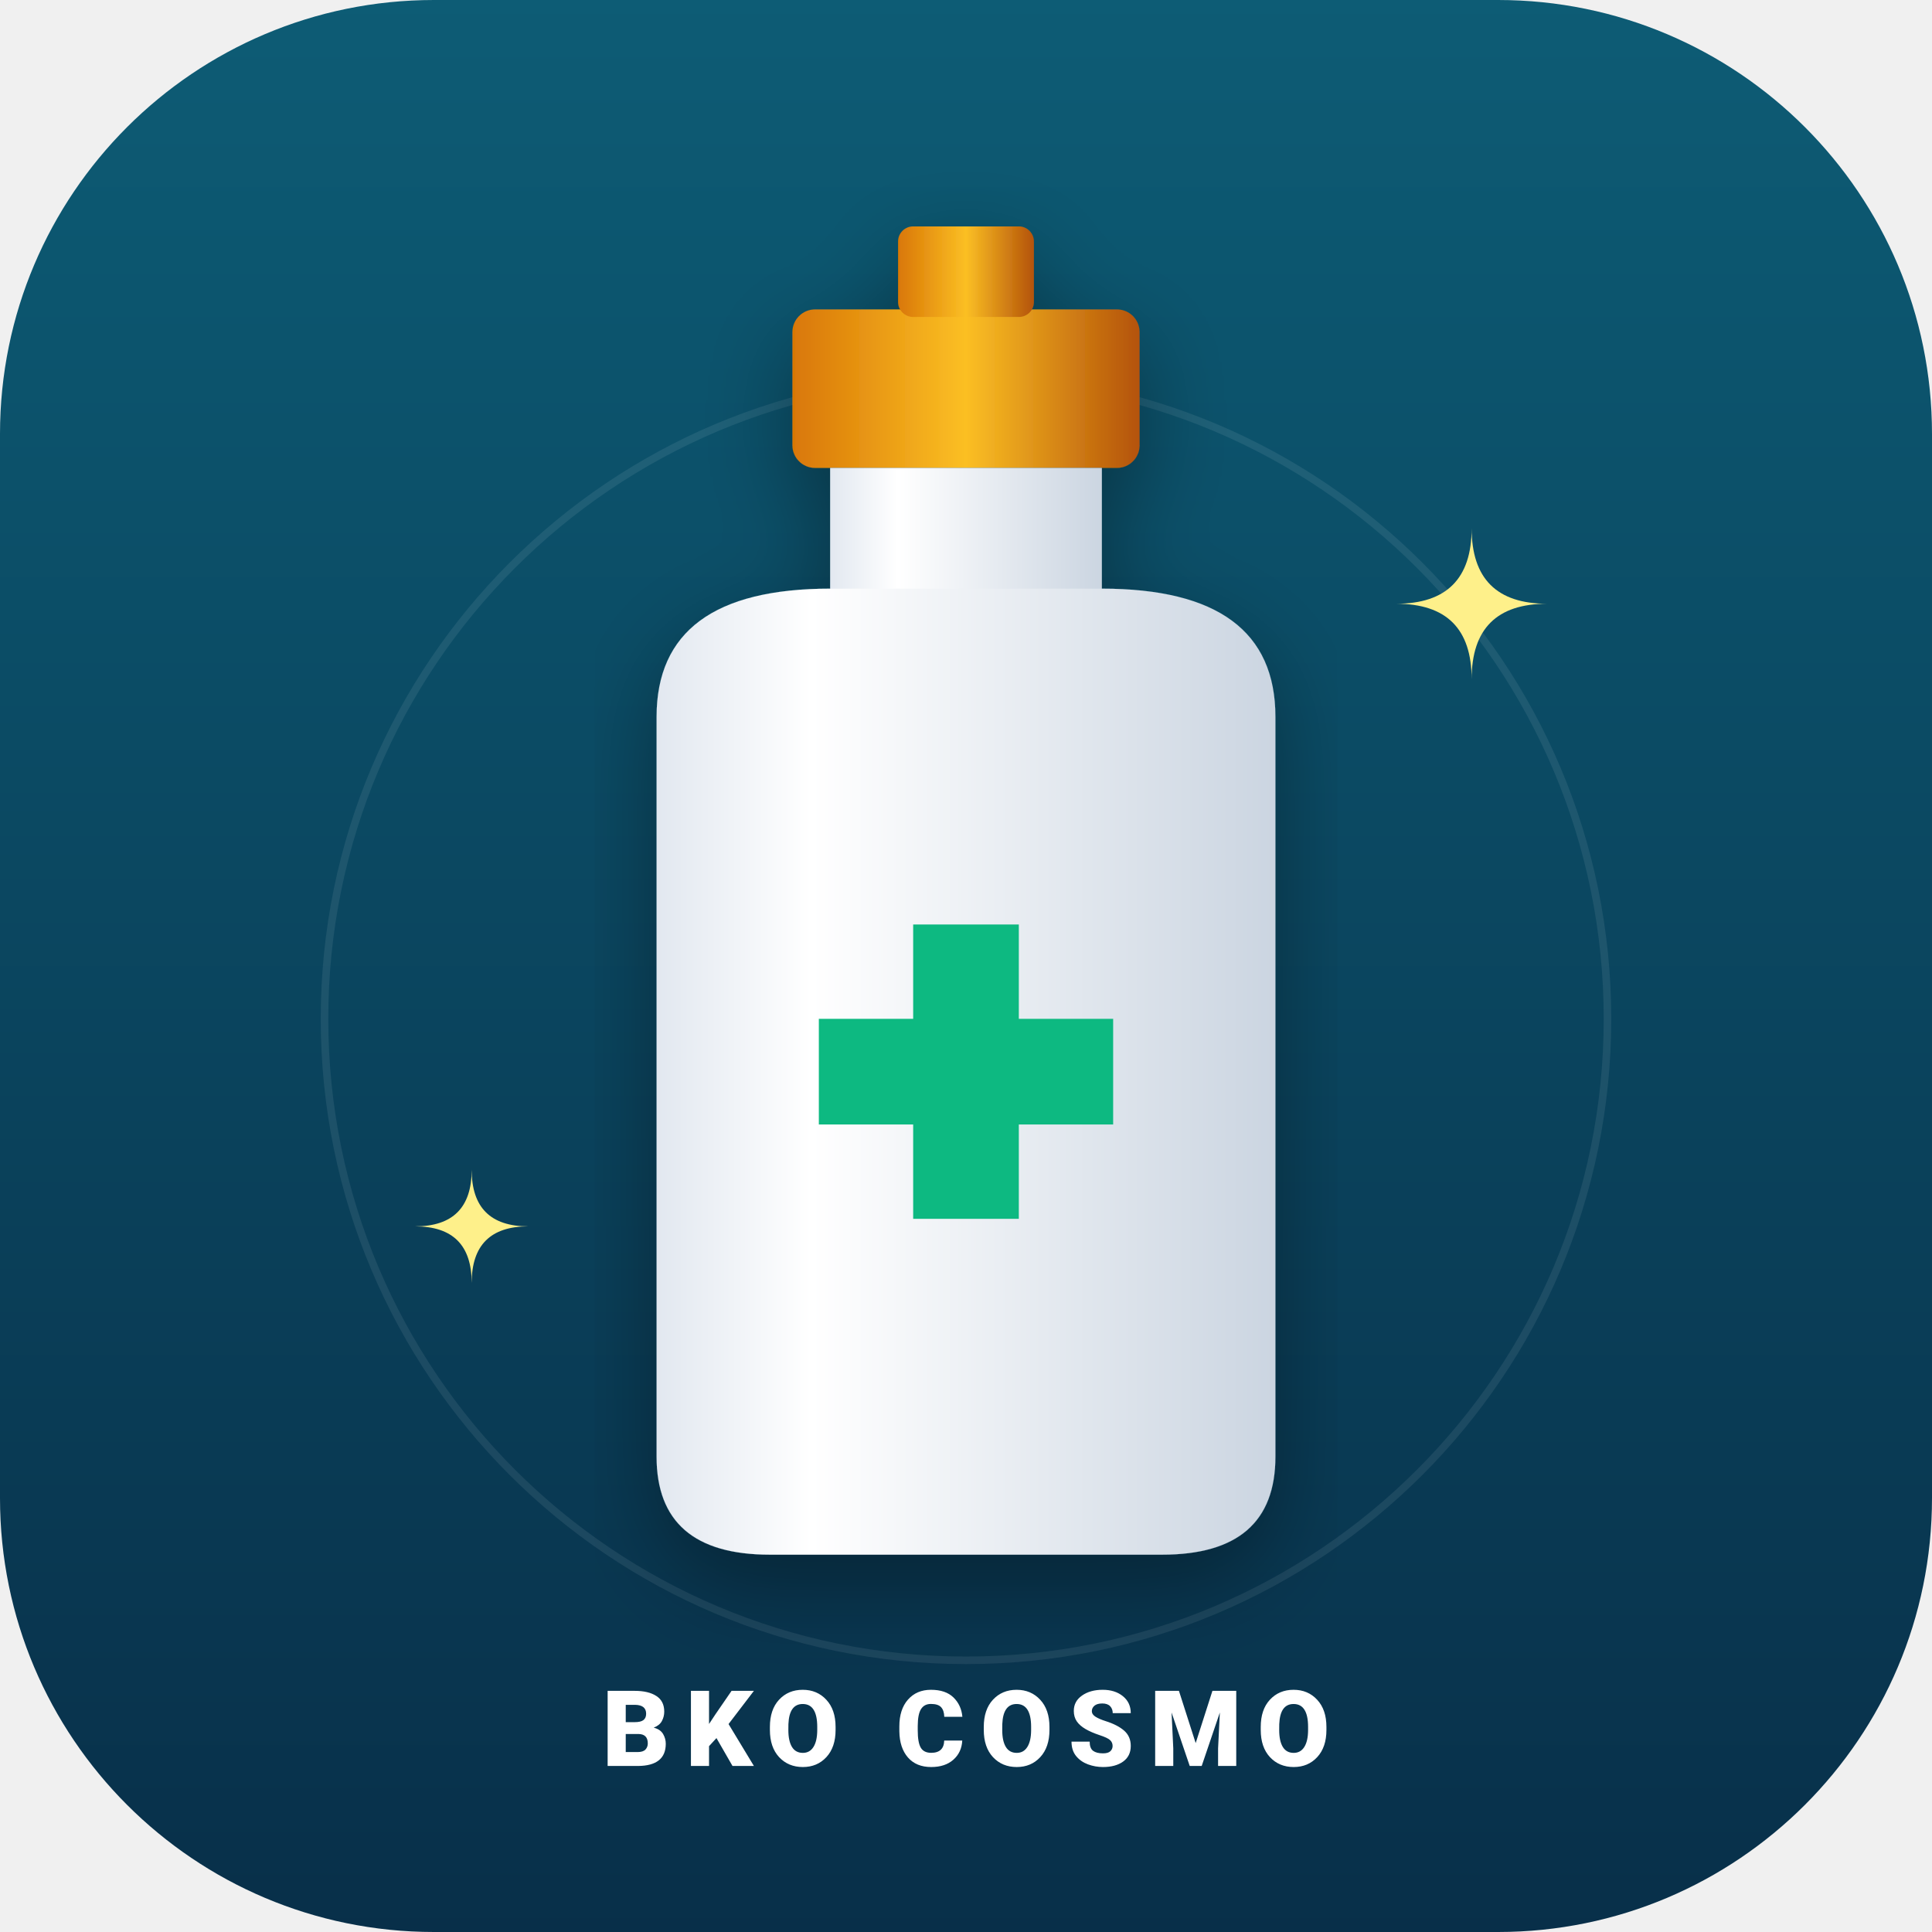
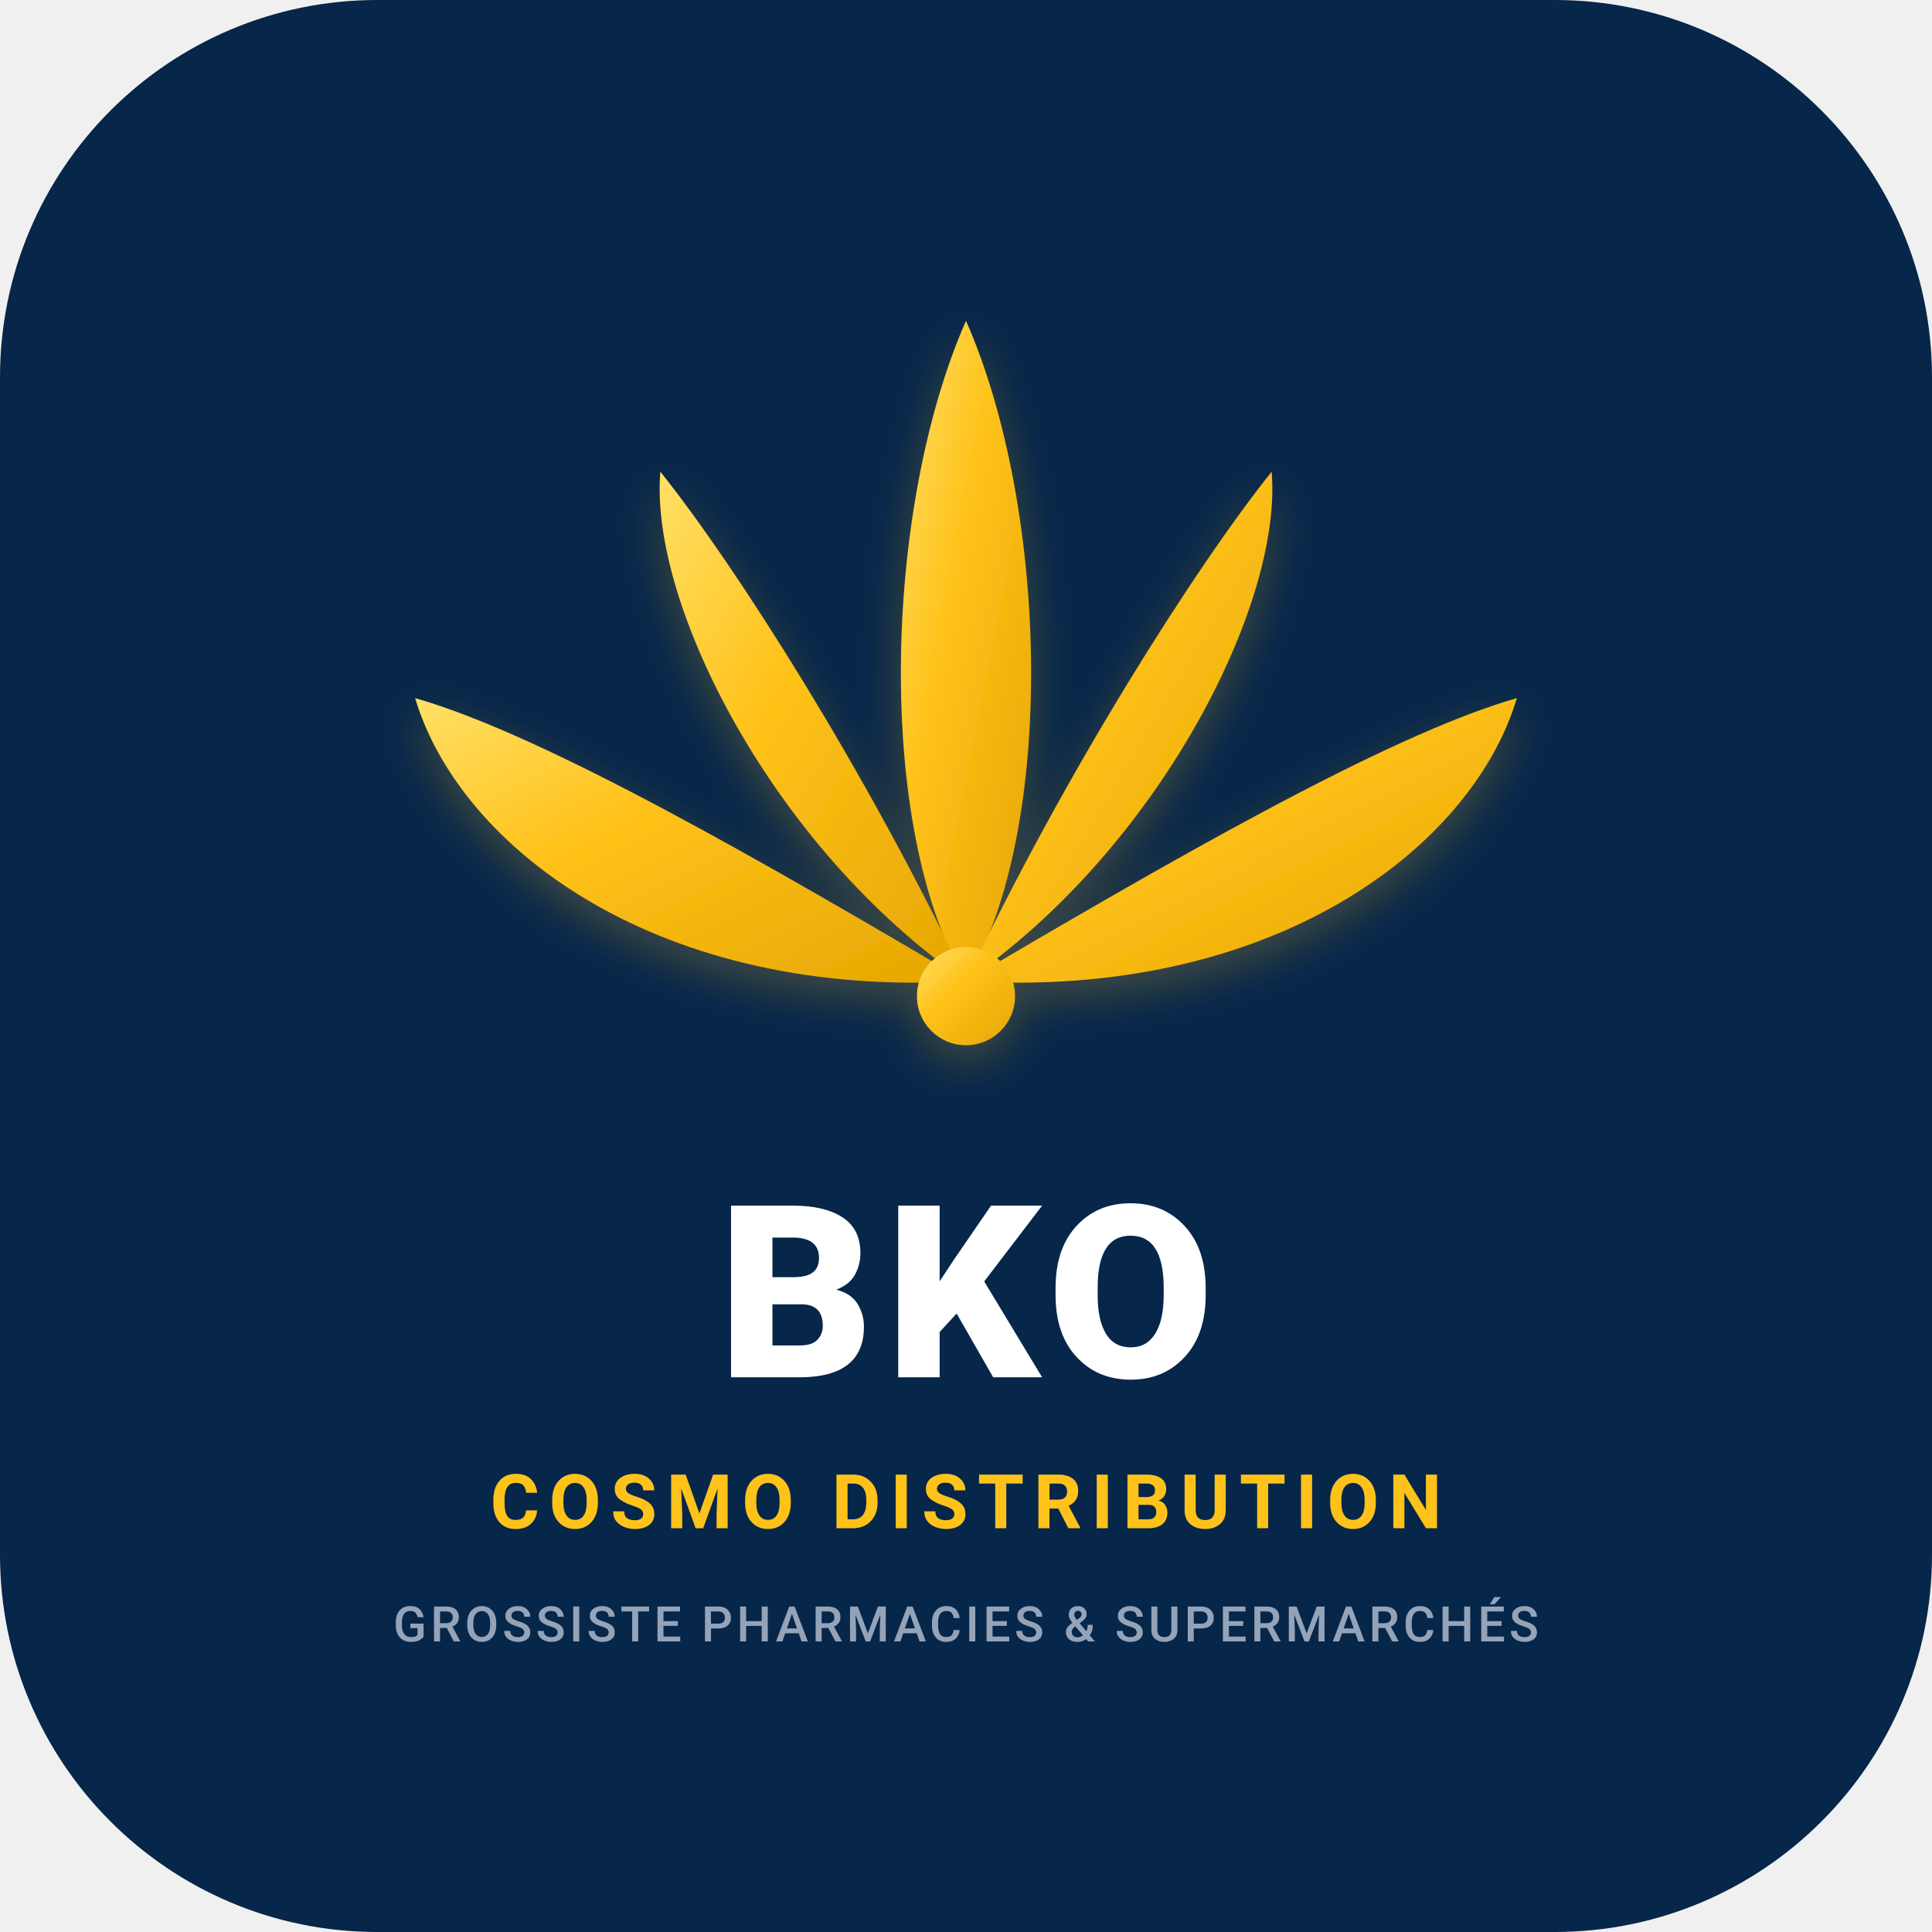
<svg xmlns="http://www.w3.org/2000/svg" viewBox="0 0 512 512" width="512" height="512">
  <defs>
-     <linearGradient id="bgGrad" x1="0%" y1="0%" x2="0%" y2="100%">
-       <stop offset="0%" stop-color="#0d5c75" />
-       <stop offset="100%" stop-color="#082f49" />
+     <linearGradient id="goldPetal" x1="0%" y1="0%" x2="100%" y2="100%">
+       <stop offset="0%" stop-color="#FFE066" />
+       <stop offset="40%" stop-color="#FFC21A" />
+       <stop offset="100%" stop-color="#E5A600" />
    </linearGradient>
-     <linearGradient id="goldGrad" x1="0%" y1="0%" x2="100%" y2="0%">
-       <stop offset="0%" stop-color="#d97706" />
-       <stop offset="50%" stop-color="#fbbf24" />
-       <stop offset="100%" stop-color="#b45309" />
-     </linearGradient>
-     <linearGradient id="bottleGrad" x1="0%" y1="0%" x2="100%" y2="0%">
-       <stop offset="0%" stop-color="#e2e8f0" />
-       <stop offset="25%" stop-color="#ffffff" />
-       <stop offset="100%" stop-color="#cbd5e1" />
-     </linearGradient>
-     <filter id="shadow" x="-10%" y="-10%" width="120%" height="120%">
-       <feDropShadow dx="0" dy="8" stdDeviation="12" flood-opacity="0.35" />
+     <filter id="goldGlow" x="-20%" y="-20%" width="140%" height="140%">
+       <feDropShadow dx="0" dy="4" stdDeviation="6" flood-color="#FFC21A" flood-opacity="0.25" />
    </filter>
  </defs>
-   <rect width="512" height="512" rx="115" fill="url(#bgGrad)" />
-   <circle cx="256" cy="270" r="170" fill="none" stroke="rgba(255,255,255,0.08)" stroke-width="2" />
-   <g filter="url(#shadow)">
-     <rect x="210" y="82" width="92" height="42" rx="6" fill="url(#goldGrad)" />
-     <rect x="238" y="60" width="36" height="24" rx="4" fill="url(#goldGrad)" />
-     <rect x="220" y="124" width="72" height="36" fill="url(#bottleGrad)" />
-     <path d="M 174 190 Q 174 156 220 156 L 292 156 Q 338 156 338 190 L 338 386 Q 338 412 308 412 L 204 412 Q 174 412 174 386 Z" fill="url(#bottleGrad)" />
-     <path d="M 242 245 L 270 245 L 270 270 L 295 270 L 295 298 L 270 298 L 270 323 L 242 323 L 242 298 L 217 298 L 217 270 L 242 270 Z" fill="#10b981" />
+   <rect width="512" height="512" rx="100" fill="#06264A" />
+   <g transform="translate(0, -10)" filter="url(#goldGlow)">
+     <path d="M 256 95 C 278 145 280 230 256 270 C 232 230 234 145 256 95 Z" fill="url(#goldPetal)" />
+     <path d="M 256 270 C 230 215 195 160 175 135 C 172 170 205 235 256 270 Z" fill="url(#goldPetal)" />
+     <path d="M 256 270 C 282 215 317 160 337 135 C 340 170 307 235 256 270 Z" fill="url(#goldPetal)" />
+     <path d="M 256 270 C 205 240 145 205 110 195 C 122 235 175 275 256 270 Z" fill="url(#goldPetal)" />
+     <path d="M 256 270 C 307 240 367 205 402 195 C 390 235 337 275 256 270 Z" fill="url(#goldPetal)" />
+     <circle cx="256" cy="274" r="13" fill="url(#goldPetal)" />
  </g>
-   <path d="M 390 140 Q 390 160 410 160 Q 390 160 390 180 Q 390 160 370 160 Q 390 160 390 140 Z" fill="#fef08a" />
-   <path d="M 125 310 Q 125 325 140 325 Q 125 325 125 340 Q 125 325 110 325 Q 125 325 125 310 Z" fill="#fef08a" />
-   <text x="256" y="468" text-anchor="middle" font-family="-apple-system, BlinkMacSystemFont, 'Segoe UI', Roboto, sans-serif" font-weight="900" font-size="28" fill="#ffffff" letter-spacing="4">BKO COSMO</text>
+   <text x="256" y="365" text-anchor="middle" font-family="-apple-system, BlinkMacSystemFont, 'Segoe UI', Roboto, 'Inter', sans-serif" font-weight="900" font-size="64" fill="#ffffff" letter-spacing="3">BKO</text>
+   <text x="256" y="405" text-anchor="middle" font-family="-apple-system, BlinkMacSystemFont, 'Segoe UI', Roboto, 'Inter', sans-serif" font-weight="700" font-size="20" fill="#FFC21A" letter-spacing="2.5">COSMO DISTRIBUTION</text>
+   <text x="256" y="435" text-anchor="middle" font-family="-apple-system, BlinkMacSystemFont, 'Segoe UI', Roboto, 'Inter', sans-serif" font-weight="500" font-size="13" fill="#94a3b8" letter-spacing="1">GROSSISTE PHARMACIES &amp; SUPERMARCHÉS</text>
</svg>
